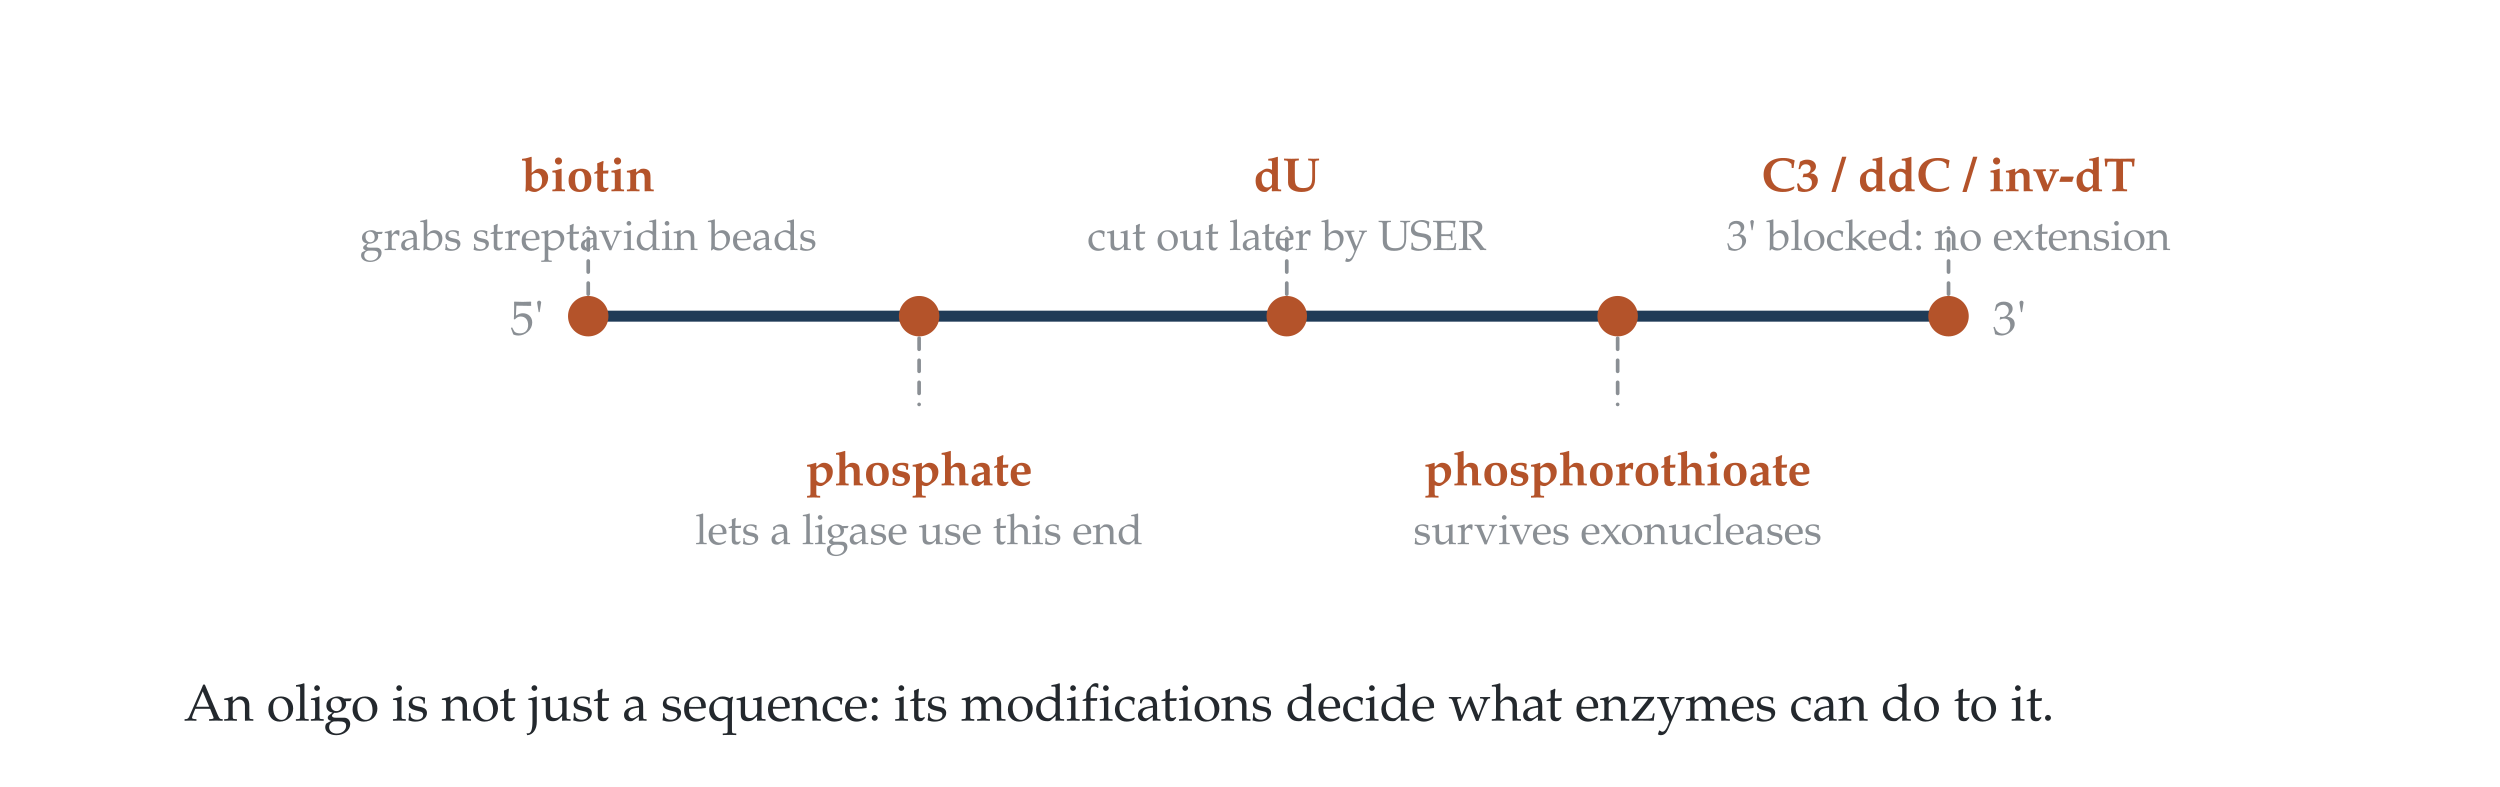
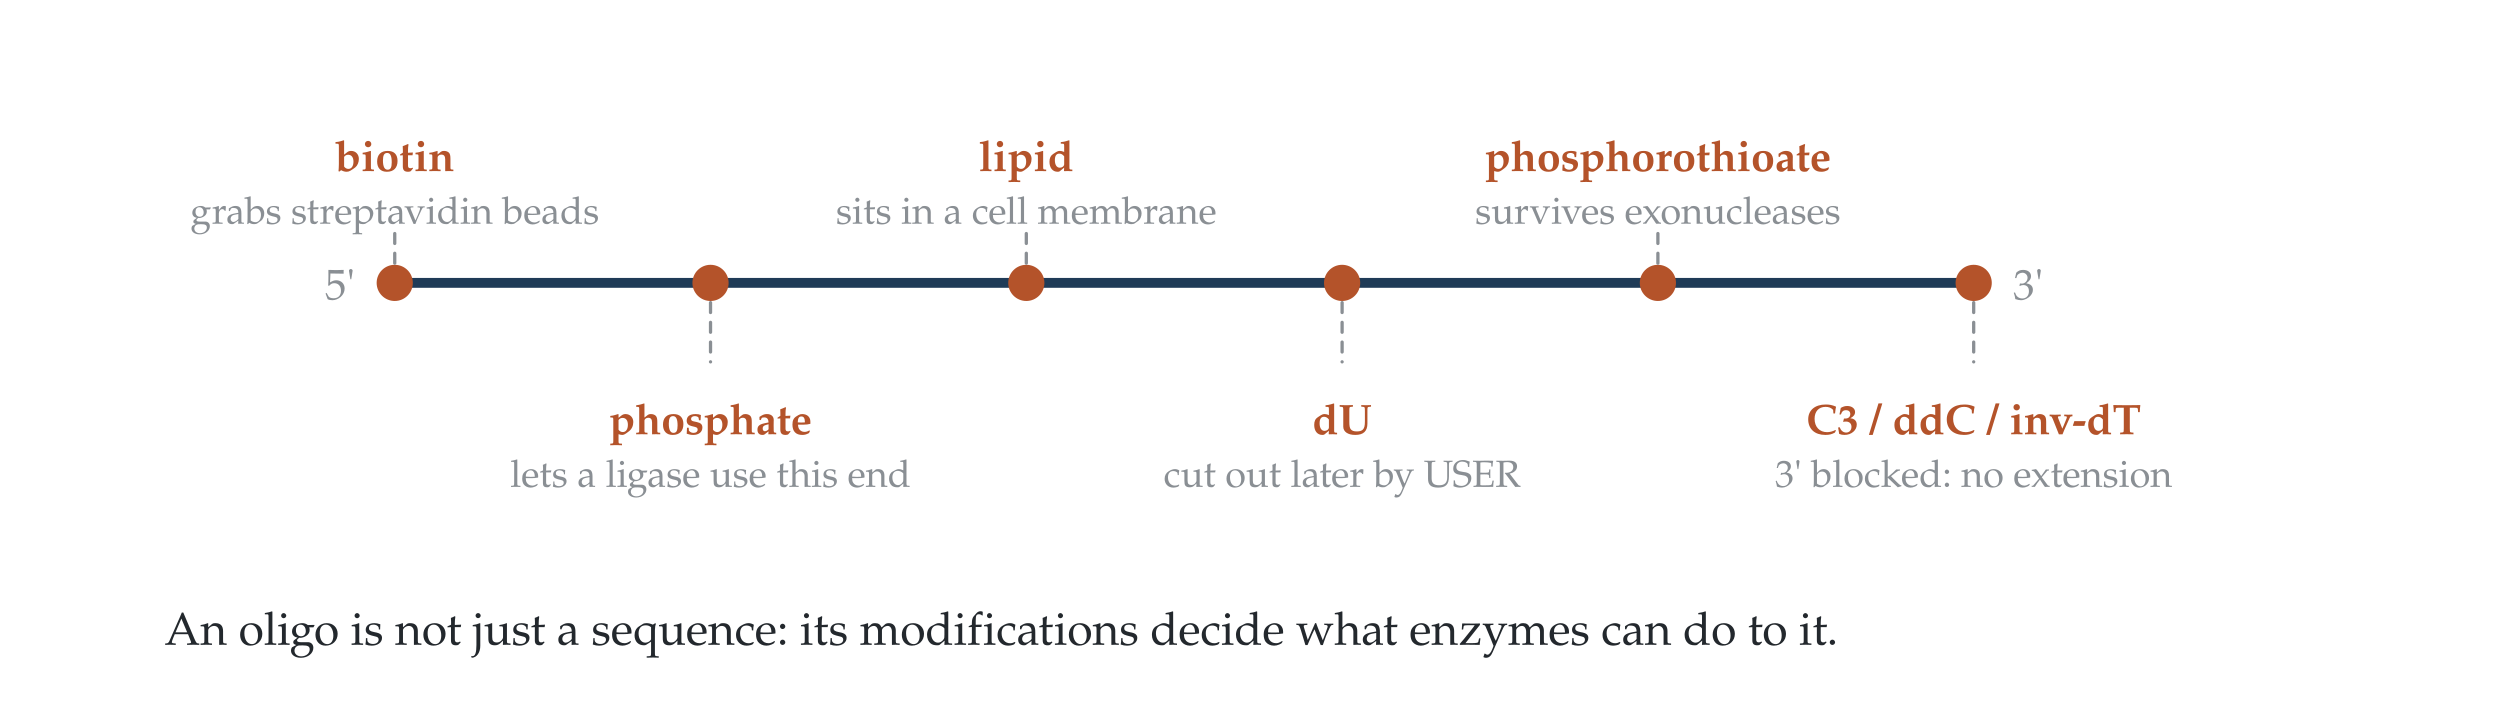
- <svg xmlns="http://www.w3.org/2000/svg" viewBox="0 0 680 214" width="680" height="214" font-family="&quot;Palatino Linotype&quot;, &quot;Book Antiqua&quot;, Palatino, FreeSerif, serif" fill="#23282d">
-   <rect width="680" height="214" fill="none" />
-   <line x1="160" y1="86" x2="530" y2="86" stroke="#1f3b57" stroke-width="3" stroke-linecap="round" />
-   <text x="148" y="91" font-size="13" text-anchor="end" fill="#8a8f94">5'</text>
-   <text x="542" y="91" font-size="13" fill="#8a8f94">3'</text>
-   <circle cx="160" cy="86" r="5.5" fill="#b4532a" />
-   <line x1="160" y1="80" x2="160" y2="62" stroke="#8a8f94" stroke-width="1" stroke-linecap="round" stroke-dasharray="3 3" />
-   <text x="160" y="52" font-size="13" text-anchor="middle" fill="#b4532a" font-weight="bold">biotin</text>
-   <text x="160" y="68" font-size="11.5" text-anchor="middle" fill="#8a8f94">grabs streptavidin beads</text>
-   <circle cx="250" cy="86" r="5.5" fill="#b4532a" />
-   <line x1="250" y1="92" x2="250" y2="110" stroke="#8a8f94" stroke-width="1" stroke-linecap="round" stroke-dasharray="3 3" />
-   <text x="250" y="132" font-size="13" text-anchor="middle" fill="#b4532a" font-weight="bold">phosphate</text>
-   <text x="250" y="148" font-size="11.5" text-anchor="middle" fill="#8a8f94">lets a ligase use this end</text>
-   <circle cx="350" cy="86" r="5.5" fill="#b4532a" />
-   <line x1="350" y1="80" x2="350" y2="62" stroke="#8a8f94" stroke-width="1" stroke-linecap="round" stroke-dasharray="3 3" />
-   <text x="350" y="52" font-size="13" text-anchor="middle" fill="#b4532a" font-weight="bold">dU</text>
-   <text x="350" y="68" font-size="11.5" text-anchor="middle" fill="#8a8f94">cut out later by USER</text>
-   <circle cx="440" cy="86" r="5.5" fill="#b4532a" />
-   <line x1="440" y1="92" x2="440" y2="110" stroke="#8a8f94" stroke-width="1" stroke-linecap="round" stroke-dasharray="3 3" />
-   <text x="440" y="132" font-size="13" text-anchor="middle" fill="#b4532a" font-weight="bold">phosphorothioate</text>
-   <text x="440" y="148" font-size="11.5" text-anchor="middle" fill="#8a8f94">survives exonucleases</text>
-   <circle cx="530" cy="86" r="5.5" fill="#b4532a" />
-   <line x1="530" y1="80" x2="530" y2="62" stroke="#8a8f94" stroke-width="1" stroke-linecap="round" stroke-dasharray="3 3" />
-   <text x="530" y="52" font-size="13" text-anchor="middle" fill="#b4532a" font-weight="bold">C3 / ddC / inv-dT</text>
-   <text x="530" y="68" font-size="11.5" text-anchor="middle" fill="#8a8f94">3' blocked: no extension</text>
+ <svg xmlns="http://www.w3.org/2000/svg" viewBox="0 0 760 214" width="760" height="214" font-family="&quot;Palatino Linotype&quot;, &quot;Book Antiqua&quot;, Palatino, FreeSerif, serif" fill="#23282d">
+   <rect width="760" height="214" fill="none" />
+   <line x1="120" y1="86" x2="600" y2="86" stroke="#1f3b57" stroke-width="3" stroke-linecap="round" />
+   <text x="108" y="91" font-size="13" text-anchor="end" fill="#8a8f94">5'</text>
+   <text x="612" y="91" font-size="13" fill="#8a8f94">3'</text>
+   <circle cx="120" cy="86" r="5.5" fill="#b4532a" />
+   <line x1="120" y1="80" x2="120" y2="70" stroke="#8a8f94" stroke-width="1" stroke-linecap="round" stroke-dasharray="3 3" />
+   <text x="120" y="52" font-size="13" text-anchor="middle" fill="#b4532a" font-weight="bold">biotin</text>
+   <text x="120" y="68" font-size="11.5" text-anchor="middle" fill="#8a8f94">grabs streptavidin beads</text>
+   <circle cx="216" cy="86" r="5.5" fill="#b4532a" />
+   <line x1="216" y1="92" x2="216" y2="110" stroke="#8a8f94" stroke-width="1" stroke-linecap="round" stroke-dasharray="3 3" />
+   <text x="216" y="132" font-size="13" text-anchor="middle" fill="#b4532a" font-weight="bold">phosphate</text>
+   <text x="216" y="148" font-size="11.5" text-anchor="middle" fill="#8a8f94">lets a ligase use this end</text>
+   <circle cx="312" cy="86" r="5.5" fill="#b4532a" />
+   <line x1="312" y1="80" x2="312" y2="70" stroke="#8a8f94" stroke-width="1" stroke-linecap="round" stroke-dasharray="3 3" />
+   <text x="312" y="52" font-size="13" text-anchor="middle" fill="#b4532a" font-weight="bold">lipid</text>
+   <text x="312" y="68" font-size="11.5" text-anchor="middle" fill="#8a8f94">sits in a cell membrane</text>
+   <circle cx="408" cy="86" r="5.5" fill="#b4532a" />
+   <line x1="408" y1="92" x2="408" y2="110" stroke="#8a8f94" stroke-width="1" stroke-linecap="round" stroke-dasharray="3 3" />
+   <text x="408" y="132" font-size="13" text-anchor="middle" fill="#b4532a" font-weight="bold">dU</text>
+   <text x="408" y="148" font-size="11.5" text-anchor="middle" fill="#8a8f94">cut out later by USER</text>
+   <circle cx="504" cy="86" r="5.5" fill="#b4532a" />
+   <line x1="504" y1="80" x2="504" y2="70" stroke="#8a8f94" stroke-width="1" stroke-linecap="round" stroke-dasharray="3 3" />
+   <text x="504" y="52" font-size="13" text-anchor="middle" fill="#b4532a" font-weight="bold">phosphorothioate</text>
+   <text x="504" y="68" font-size="11.5" text-anchor="middle" fill="#8a8f94">survives exonucleases</text>
+   <circle cx="600" cy="86" r="5.5" fill="#b4532a" />
+   <line x1="600" y1="92" x2="600" y2="110" stroke="#8a8f94" stroke-width="1" stroke-linecap="round" stroke-dasharray="3 3" />
+   <text x="600" y="132" font-size="13" text-anchor="middle" fill="#b4532a" font-weight="bold">C3 / ddC / inv-dT</text>
+   <text x="600" y="148" font-size="11.5" text-anchor="middle" fill="#8a8f94">3' blocked: no extension</text>
  <text x="50" y="196" font-size="14" fill="#23282d">An oligo is not just a sequence: its modifications decide what enzymes can do to it.</text>
</svg>
